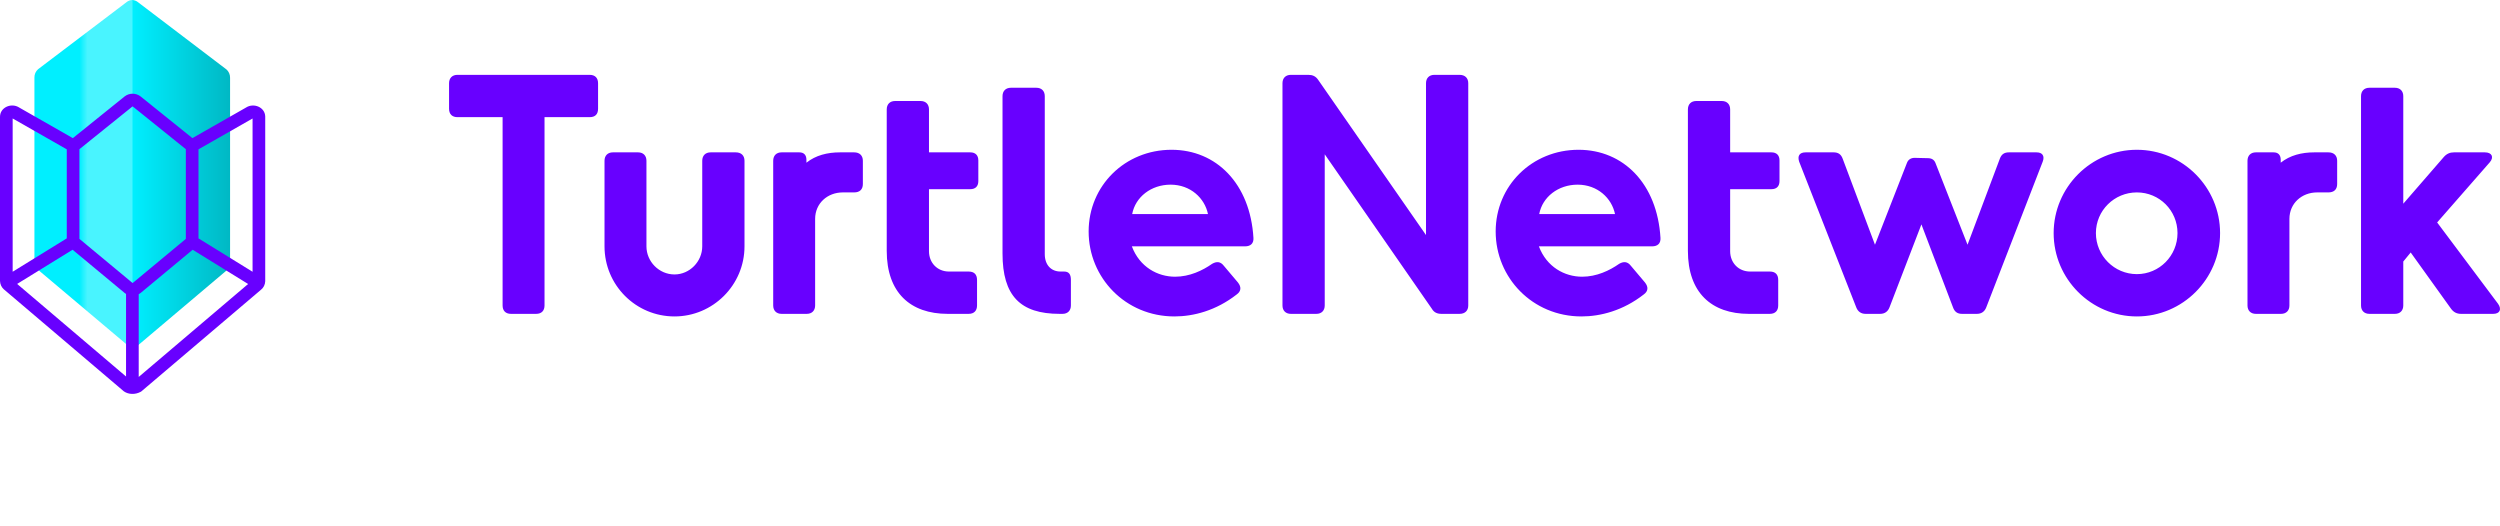
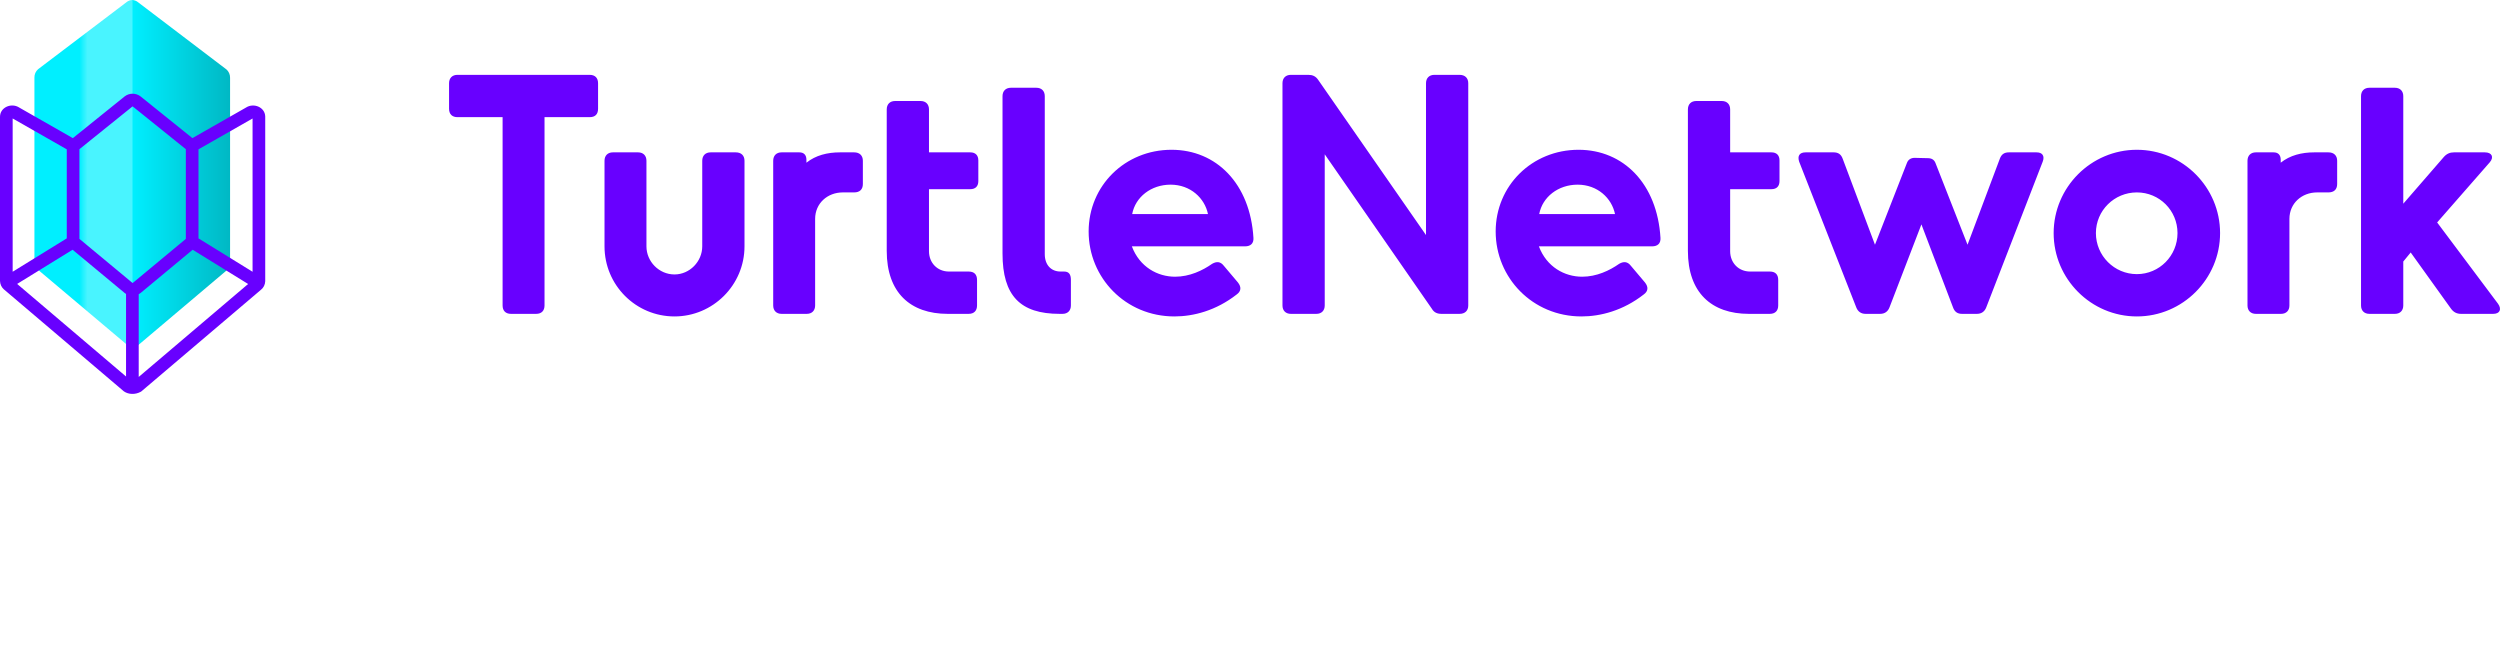
- <svg xmlns="http://www.w3.org/2000/svg" preserveAspectRatio="xMidYMid meet" viewBox="0 0 1904 400">
+ <svg xmlns="http://www.w3.org/2000/svg" preserveAspectRatio="xMidYMid meet" viewBox="0 0 1904 500">
  <defs>
    <linearGradient x1=".005%" y1="49.999%" x2="100%" y2="49.999%" id="a">
      <stop stop-color="#00B8C4" offset="0%" />
      <stop stop-color="#00EFFF" offset="100%" />
    </linearGradient>
    <linearGradient x1="45.988%" y1="49.999%" x2="54.013%" y2="50%" id="b">
      <stop stop-color="#00EFFF" offset="0%" />
      <stop stop-color="#49F4FF" offset="100%" />
    </linearGradient>
  </defs>
  <g fill-rule="nonzero" fill="none">
    <path d="M408.323 239.032c4.176 0 6.387-2.46 6.387-6.396V89.225h34.39c4.176 0 6.387-2.214 6.387-6.396V63.396C455.486 59.46 453.275 57 449.099 57H348.387C344.456 57 342 59.46 342 63.396V82.829c0 4.182 2.456 6.396 6.387 6.396h34.39V232.636c0 3.936 2.211 6.396 6.387 6.396h19.16zM513.703 241c29.231 0 53.304-23.861 53.304-53.38v-65.187c0-3.936-2.456-6.396-6.632-6.396h-19.16c-3.93 0-6.387 2.46-6.387 6.396v65.187c0 11.561-9.58 21.401-21.125 21.401-11.791 0-21.371-9.84-21.371-21.401v-65.187c0-3.936-2.456-6.396-6.387-6.396h-19.16c-3.93 0-6.387 2.46-6.387 6.396v65.187c0 29.519 23.827 53.38 53.304 53.38zm100.713-1.968c3.93 0 6.387-2.46 6.387-6.396V166.711c0-11.807 9.334-20.171 21.125-20.171h8.597c4.176 0 6.632-2.214 6.632-6.396v-17.711c0-3.936-2.456-6.396-6.632-6.396h-10.808c-9.58 0-18.423 2.214-25.547 7.872v-2.214c0-3.69-1.965-5.658-5.404-5.658h-13.51c-3.93 0-6.387 2.46-6.387 6.396V232.636c0 3.936 2.456 6.396 6.387 6.396h19.16zm123.311 0c4.176 0 6.387-2.46 6.387-6.396v-19.433c0-4.182-2.211-6.396-6.387-6.396h-14.984c-8.843 0-15.23-6.642-15.23-15.497v-47.23h31.442c3.93 0 6.141-2.214 6.141-6.15v-15.743c0-3.936-2.211-6.15-6.141-6.15h-31.442V83.321c0-3.936-2.456-6.396-6.387-6.396h-19.406c-3.93 0-6.387 2.46-6.387 6.396V191.064c0 31.733 17.932 47.968 46.426 47.968h15.967zm71.481 0c3.93 0 6.387-2.46 6.387-6.396v-19.433c0-4.182-1.474-6.396-5.158-6.396h-2.702c-7.124 0-12.036-4.92-12.036-13.283V73.235c0-3.936-2.456-6.396-6.387-6.396h-19.406c-3.93 0-6.387 2.46-6.387 6.396V193.032c0 32.225 13.51 46 43.478 46h2.211zM894.445 241c14.493 0 31.688-4.428 47.409-16.727 3.439-2.46 3.685-5.658.983-9.102l-10.808-12.791c-2.456-3.198-5.404-3.444-8.843-1.476-7.369 5.166-17.195 9.84-28.249 9.84-13.265 0-27.02-7.38-32.916-23.123h86.22c4.176 0 6.632-2.214 6.387-6.396-2.456-41.326-28.249-67.155-62.393-67.155-35.372 0-63.13 27.305-63.13 62.235 0 35.176 28.003 64.695 65.34 64.695zm25.547-77.979h-57.725c2.456-13.037 14.493-22.385 29.231-22.385 15.23 0 26.038 10.332 28.494 22.385zm82.535 76.011c3.93 0 6.387-2.46 6.387-6.396V117.513l81.553 117.583c1.719 2.952 4.176 3.936 7.369 3.936h13.756c4.176 0 6.632-2.46 6.632-6.396V63.396c0-3.936-2.456-6.396-6.632-6.396h-19.16c-3.93 0-6.387 2.46-6.387 6.396V179.011l-82.044-118.075C1002.036 57.984 999.579 57 996.386 57H983.121c-3.93 0-6.387 2.46-6.387 6.396V232.636c0 3.936 2.456 6.396 6.387 6.396h19.406zM1204.443 241c14.493 0 31.688-4.428 47.409-16.727 3.439-2.46 3.685-5.658.983-9.102l-10.808-12.791c-2.456-3.198-5.404-3.444-8.843-1.476-7.369 5.166-17.195 9.84-28.249 9.84-13.265 0-27.02-7.38-32.916-23.123h86.22c4.176 0 6.632-2.214 6.387-6.396-2.456-41.326-28.249-67.155-62.393-67.155-35.372 0-63.13 27.305-63.13 62.235 0 35.176 28.003 64.695 65.34 64.695zm25.547-77.979h-57.725c2.456-13.037 14.493-22.385 29.231-22.385 15.23 0 26.038 10.332 28.494 22.385zm117.907 76.011c4.176 0 6.387-2.46 6.387-6.396v-19.433c0-4.182-2.211-6.396-6.387-6.396h-14.984c-8.843 0-15.23-6.642-15.23-15.497v-47.23h31.442c3.93 0 6.141-2.214 6.141-6.15v-15.743c0-3.936-2.211-6.15-6.141-6.15h-31.442V83.321c0-3.936-2.456-6.396-6.387-6.396h-19.406c-3.93 0-6.387 2.46-6.387 6.396V191.064c0 31.733 17.932 47.968 46.426 47.968h15.967zm84.009 0c3.439 0 5.895-1.722 7.124-4.92l24.318-63.219 24.073 63.219c1.228 3.444 3.439 4.92 6.878 4.92h11.299c3.439 0 5.895-1.722 7.124-4.92l42.987-110.941c1.719-4.428-.246-7.134-4.667-7.134h-21.125c-3.439 0-5.65 1.476-6.878 4.92L1498.475 186.39l-24.318-61.989c-.983-2.706-2.948-3.936-5.895-3.936l-10.071-.246c-2.702 0-4.913 1.23-5.895 3.936l-24.318 62.235-24.564-65.433c-1.228-3.444-3.439-4.92-6.878-4.92h-21.371c-4.667 0-6.387 2.706-4.913 7.134l43.478 110.941c1.228 3.198 3.685 4.92 7.124 4.92h11.054zM1627.436 241c34.881 0 63.375-28.535 63.375-63.465 0-34.93-28.494-63.465-63.375-63.465-34.881 0-63.375 28.535-63.375 63.465 0 34.93 28.494 63.465 63.375 63.465zm0-32.225c-17.195 0-31.196-14.021-31.196-31.241 0-17.219 14.002-30.995 31.196-30.995 17.195 0 30.951 13.775 30.951 30.995 0 17.219-13.756 31.241-30.951 31.241zm109.801 30.257c3.93 0 6.387-2.46 6.387-6.396V166.711c0-11.807 9.334-20.171 21.125-20.171h8.597c4.176 0 6.632-2.214 6.632-6.396v-17.711c0-3.936-2.456-6.396-6.632-6.396h-10.808c-9.58 0-18.423 2.214-25.547 7.872v-2.214c0-3.69-1.965-5.658-5.404-5.658h-13.51c-3.93 0-6.387 2.46-6.387 6.396V232.636c0 3.936 2.456 6.396 6.387 6.396h19.16zm86.711 0c3.93 0 6.387-2.46 6.387-6.396v-33.455l5.65-6.888 30.705 42.802c1.965 2.706 4.422 3.936 7.615 3.936h24.564c4.913 0 6.632-3.444 3.685-7.626l-46.426-61.989 40.039-45.754c3.439-3.936 1.719-7.626-3.685-7.626h-23.581c-2.948 0-5.404.984-7.615 3.444l-30.951 35.668V73.235c0-3.936-2.456-6.396-6.387-6.396h-19.406c-3.93 0-6.387 2.46-6.387 6.396V232.636c0 3.936 2.456 6.396 6.387 6.396h19.406z" fill="#6800FF" />
    <path fill="#49F4FF" d="M102.062 1.5v260.25h-2.251V1.5z" />
    <path d="M149.008 0v264.411c-1.797-.024-3.536-.635-4.956-1.741l-66.989-56.63c-1.805-1.675-2.805-4.048-2.745-6.515V59.281c-.071-2.447.948-4.799 2.78-6.415L144.285 1.795C145.602.662 147.273.027 149.008 0z" fill="url(#a)" transform="matrix(-1 0 0 1 249.5381 0)" />
    <path d="M74.693 0v263.661c-1.797-.024-3.536-.633-4.956-1.736L2.749 205.456c-1.805-1.67-2.805-4.037-2.745-6.496V59.113c-.071-2.44.948-4.785 2.78-6.397L69.97 1.79C71.288.66 72.958.027 74.693 0z" fill="url(#b)" transform="translate(26.21537)" />
    <path d="M94.994 73.39c3.553-2.704 8.455-2.704 12.008 0l.101.079 39.372 31.664c.095.03.2.016.286-.041l.285-.176 40.288-22.982.086-.056c5.787-3.697 14.265-.329 14.571 6.71L202 88.982l-.003 125.199c-.084 2.543-1.272 4.92-3.14 6.413l-91.336 77.602-.436.238c-3.994 2.176-9.126 2.091-12.601-.293l-.205-.141-91.386-77.679C1.136 218.747.087 216.502 0 213.96V88.982c0-7.172 8.389-10.759 14.267-7.307l.399.249 40.308 22.992.285.176c.071.047.156.065.213.071l.055.002zM146.732 190.209l-39.545 32.854-.161.128c-.442.336-.904.631-1.382.883l-.005 63.005 83.323-70.79-42.23-26.08zm-91.456-.007l-42.221 26.042 82.939 70.498.004-62.893c-.248-.146-.492-.304-.73-.474l-.25-.184-.16-.127L55.276 190.202zm45.666-109.128h-.031L61.449 112.845c-.053.04-.106.08-.16.119l-.795.639-.002 68.334 40.349 33.501.082.044c.064.021.134.021.199 0l.074-.042 40.333-33.501V113.588l-.69-.555-.376-.272-39.284-31.611-.08-.043c-.061-.024-.121-.033-.157-.033zm91.411 9.167l-40.47 23.084-.197.125c-.167.101-.337.196-.509.286l-.003 67.815 41.179 25.43 0-116.74zM9.645 90.229L9.641 206.953l41.207-25.416.001-67.797c-.218-.114-.433-.237-.645-.368l-.071-.046.011.007-.188-.121.17.11L9.645 90.229z" fill="#6800FF" />
  </g>
</svg>
